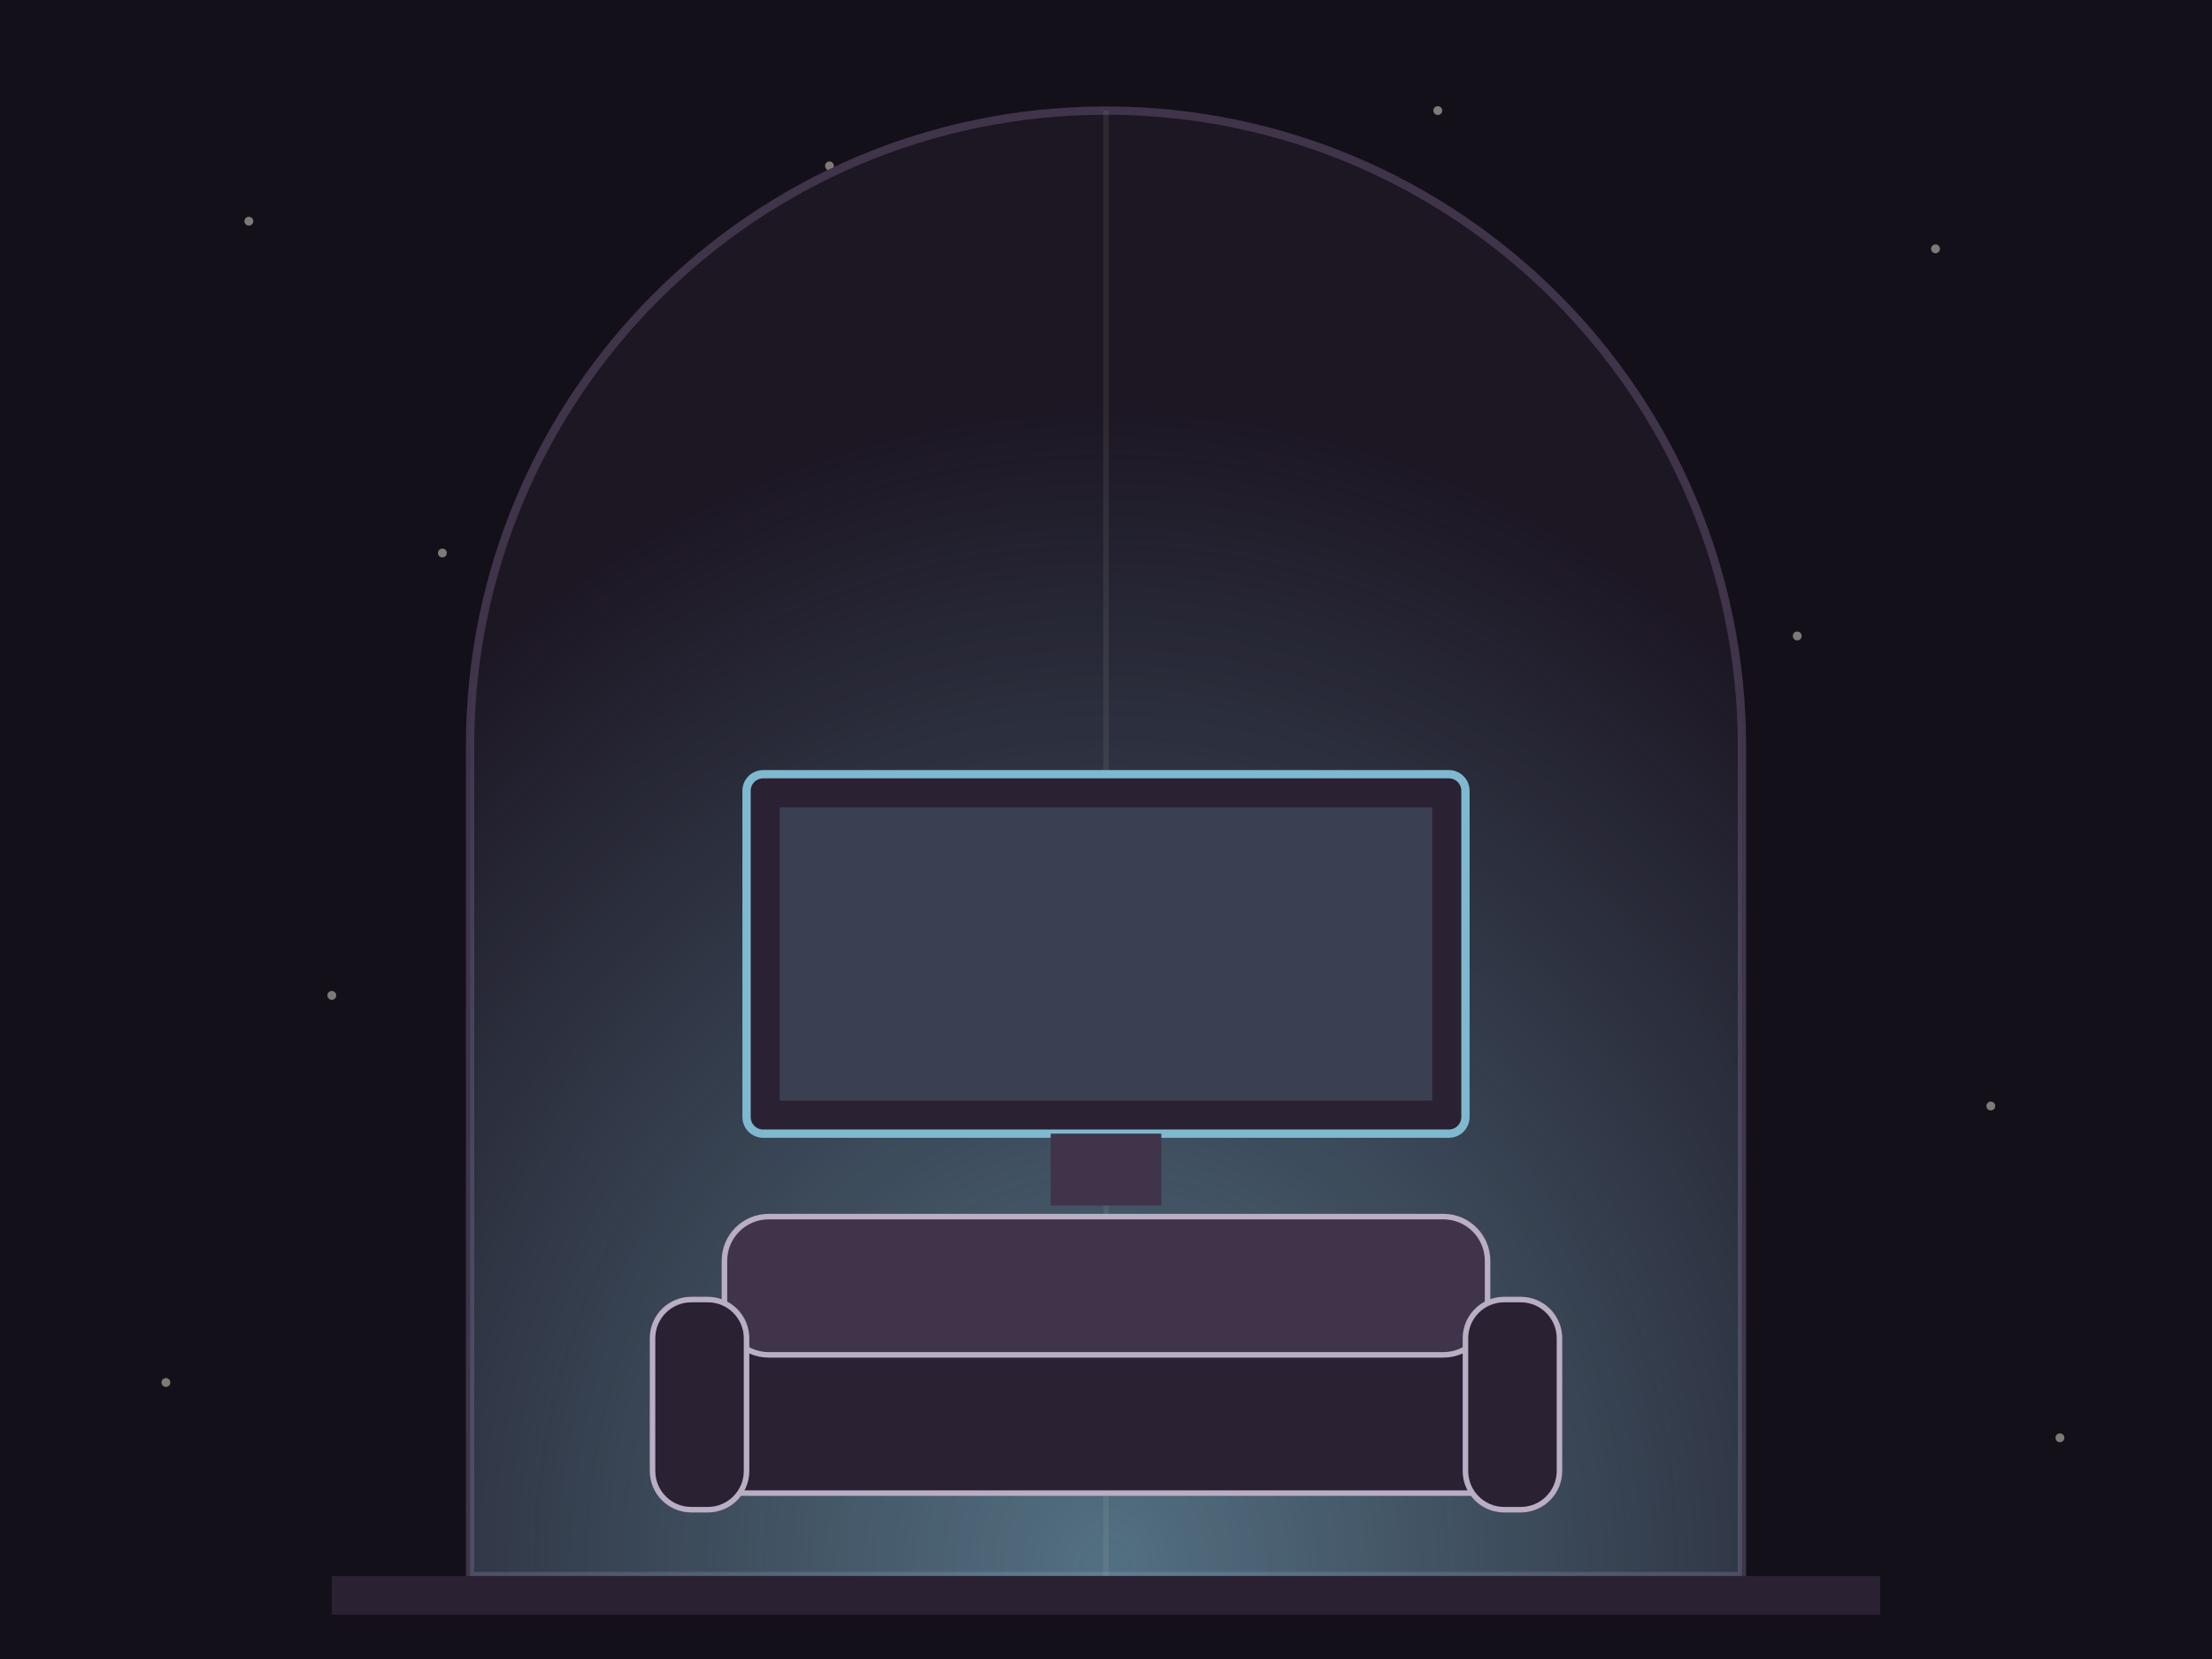
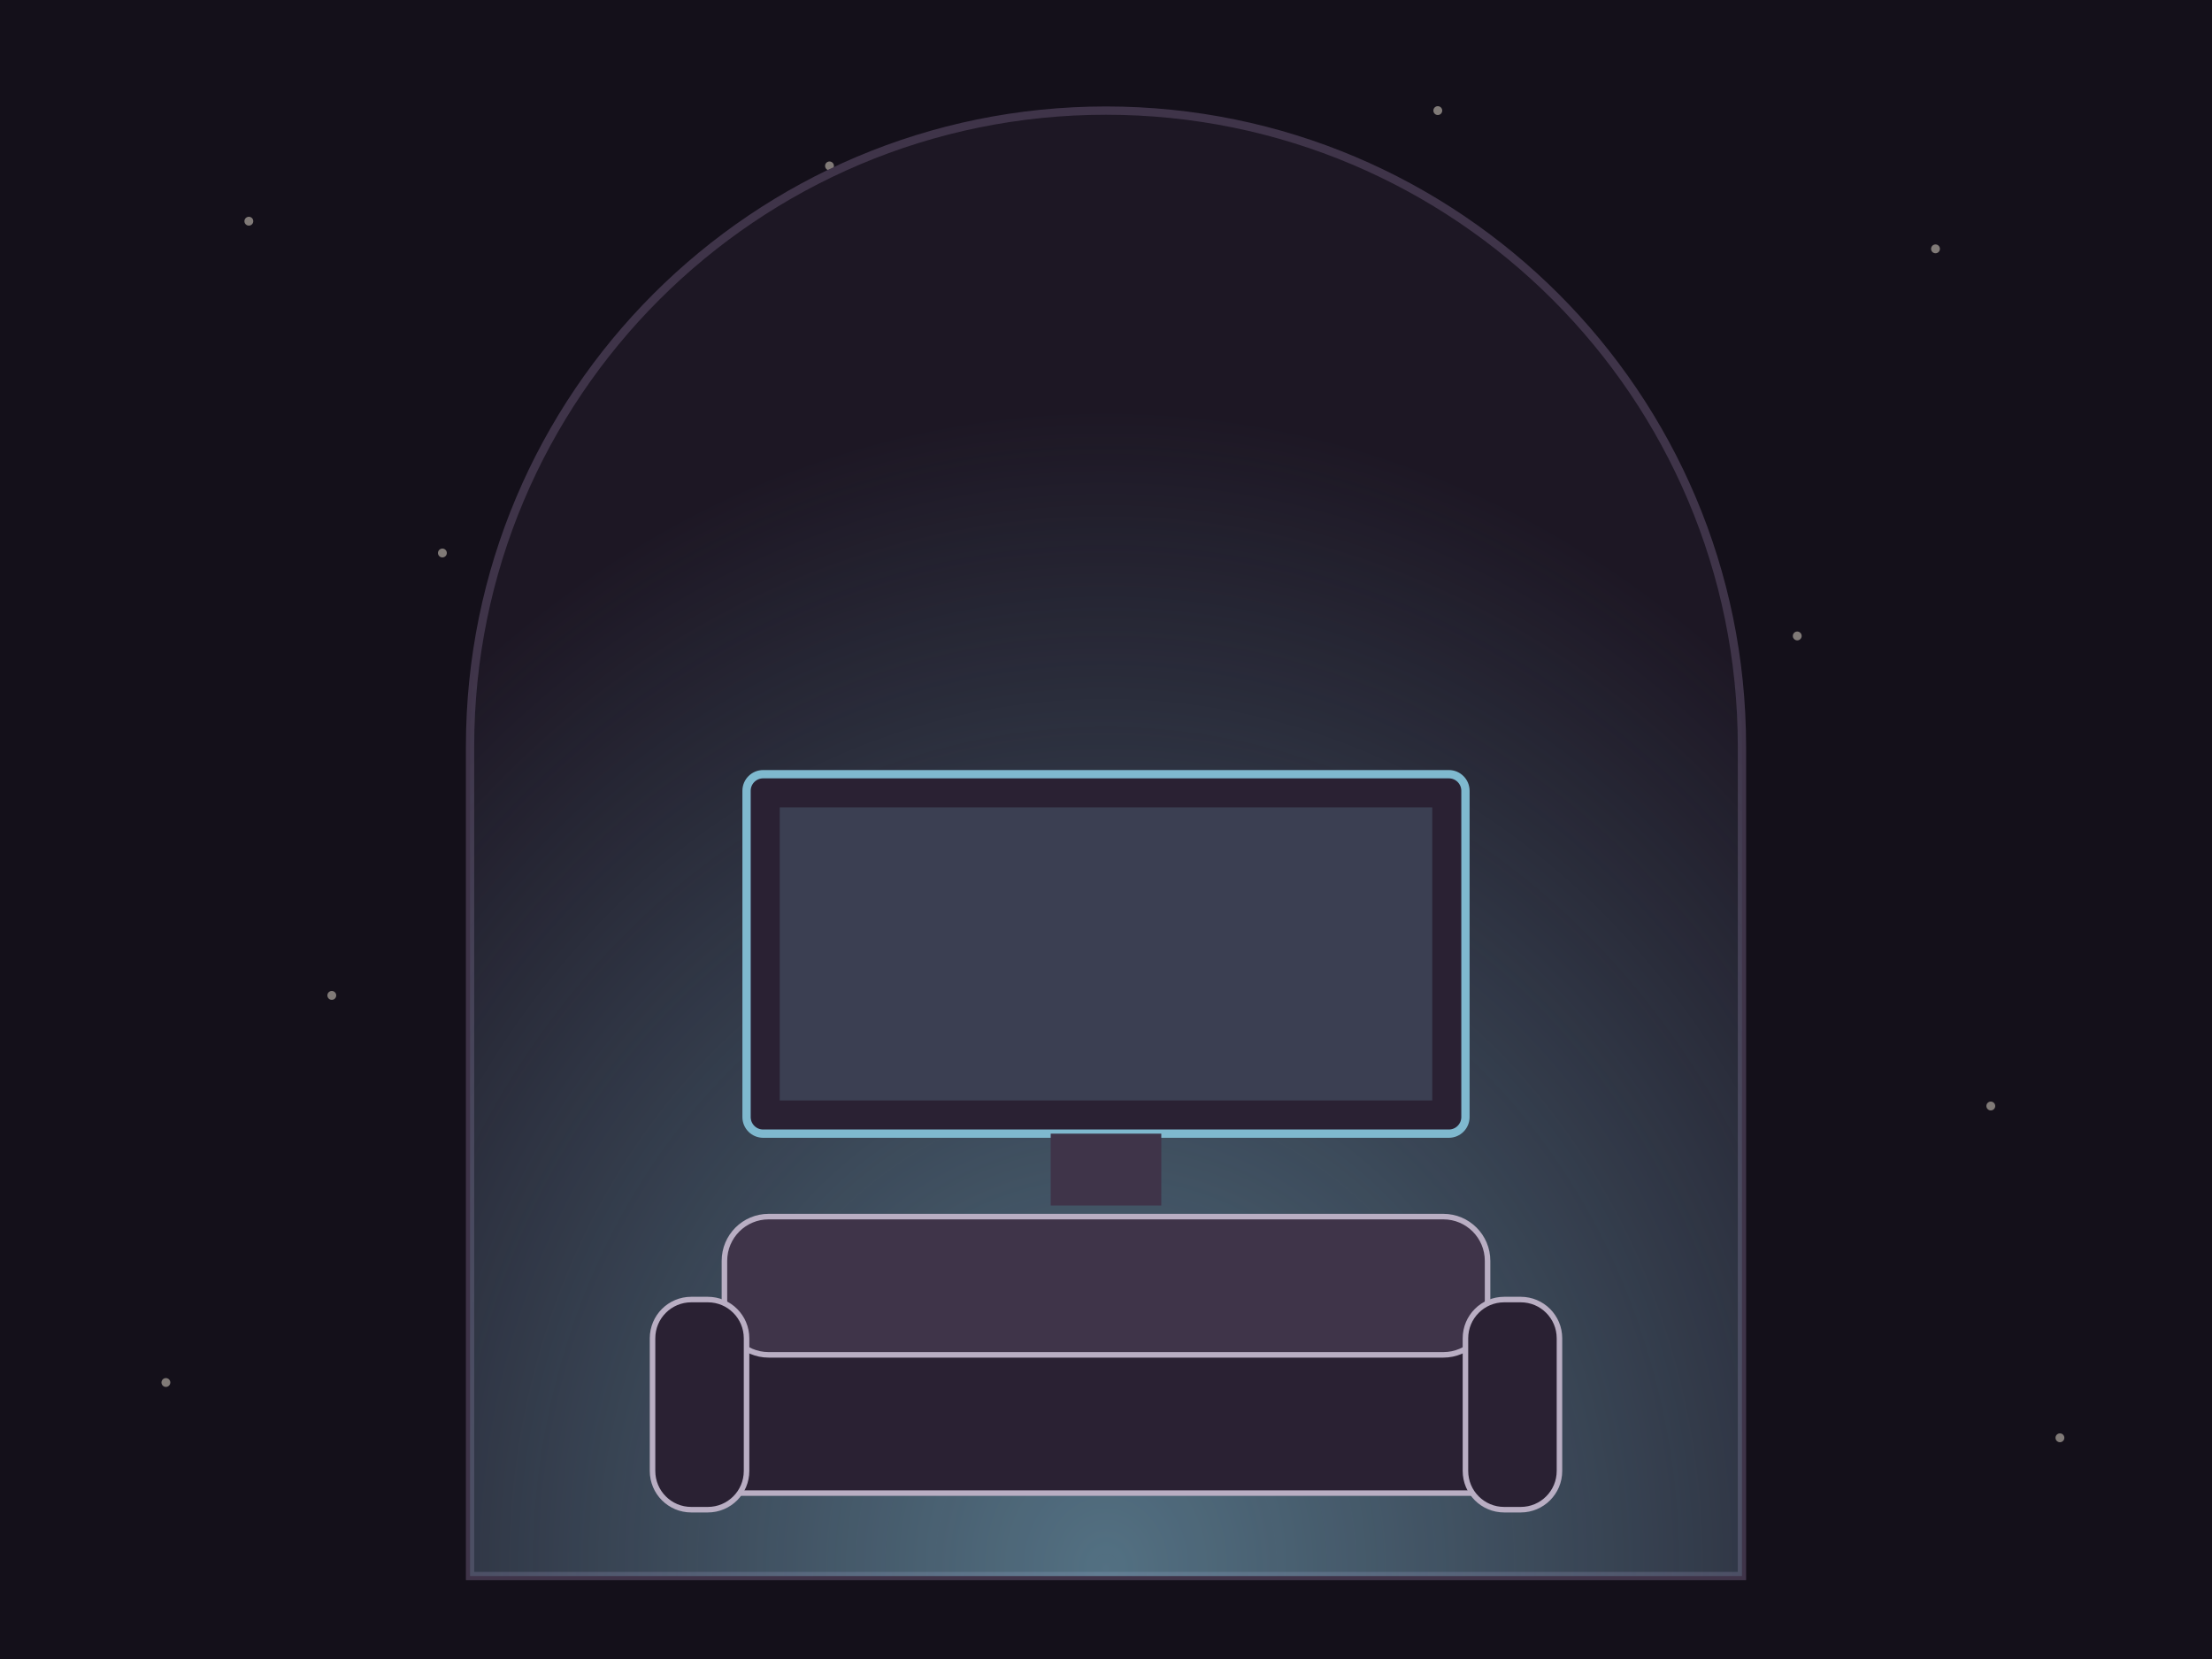
<svg xmlns="http://www.w3.org/2000/svg" viewBox="0 0 800 600" role="img" aria-label="A sofa facing a wide TV screen inside a dark arched room">
  <defs>
    <radialGradient id="g" cx="50%" cy="100%" r="80%">
      <stop offset="0" stop-color="#7fb9cf" stop-opacity=".55" />
      <stop offset="1" stop-color="#7fb9cf" stop-opacity="0" />
    </radialGradient>
  </defs>
  <rect width="800" height="600" fill="#14101a" />
  <circle cx="90" cy="80" r="1.6" fill="#ebe3d3" opacity=".5" />
  <circle cx="160" cy="200" r="1.6" fill="#ebe3d3" opacity=".5" />
  <circle cx="120" cy="360" r="1.6" fill="#ebe3d3" opacity=".5" />
  <circle cx="700" cy="90" r="1.6" fill="#ebe3d3" opacity=".5" />
  <circle cx="650" cy="230" r="1.6" fill="#ebe3d3" opacity=".5" />
  <circle cx="720" cy="400" r="1.6" fill="#ebe3d3" opacity=".5" />
  <circle cx="60" cy="500" r="1.6" fill="#ebe3d3" opacity=".5" />
  <circle cx="745" cy="520" r="1.6" fill="#ebe3d3" opacity=".5" />
  <circle cx="300" cy="60" r="1.6" fill="#ebe3d3" opacity=".5" />
  <circle cx="520" cy="40" r="1.6" fill="#ebe3d3" opacity=".5" />
  <path d="M170 570V270A230 230 0 0 1 630 270V570Z" fill="#1d1724" stroke="#3f3449" stroke-width="3" />
  <path d="M170 570V270A230 230 0 0 1 630 270V570Z" fill="url(#g)" />
-   <path d="M400 40V570" stroke="#ebe3d3" stroke-opacity=".08" stroke-width="2" />
-   <rect x="120" y="570" width="560" height="14" fill="#2a2133" />
  <rect x="270" y="280" width="260" height="130" rx="6" fill="#2a2133" stroke="#7fb9cf" stroke-width="3" />
  <rect x="282" y="292" width="236" height="106" fill="#7fb9cf" opacity=".2" />
  <rect x="380" y="410" width="40" height="26" fill="#3f3449" />
  <rect x="250" y="470" width="300" height="70" rx="18" fill="#2a2133" stroke="#b9aec3" stroke-width="2" />
  <rect x="262" y="440" width="276" height="50" rx="16" fill="#3f3449" stroke="#b9aec3" stroke-width="2" />
  <rect x="236" y="470" width="34" height="76" rx="14" fill="#2a2133" stroke="#b9aec3" stroke-width="2" />
  <rect x="530" y="470" width="34" height="76" rx="14" fill="#2a2133" stroke="#b9aec3" stroke-width="2" />
</svg>
